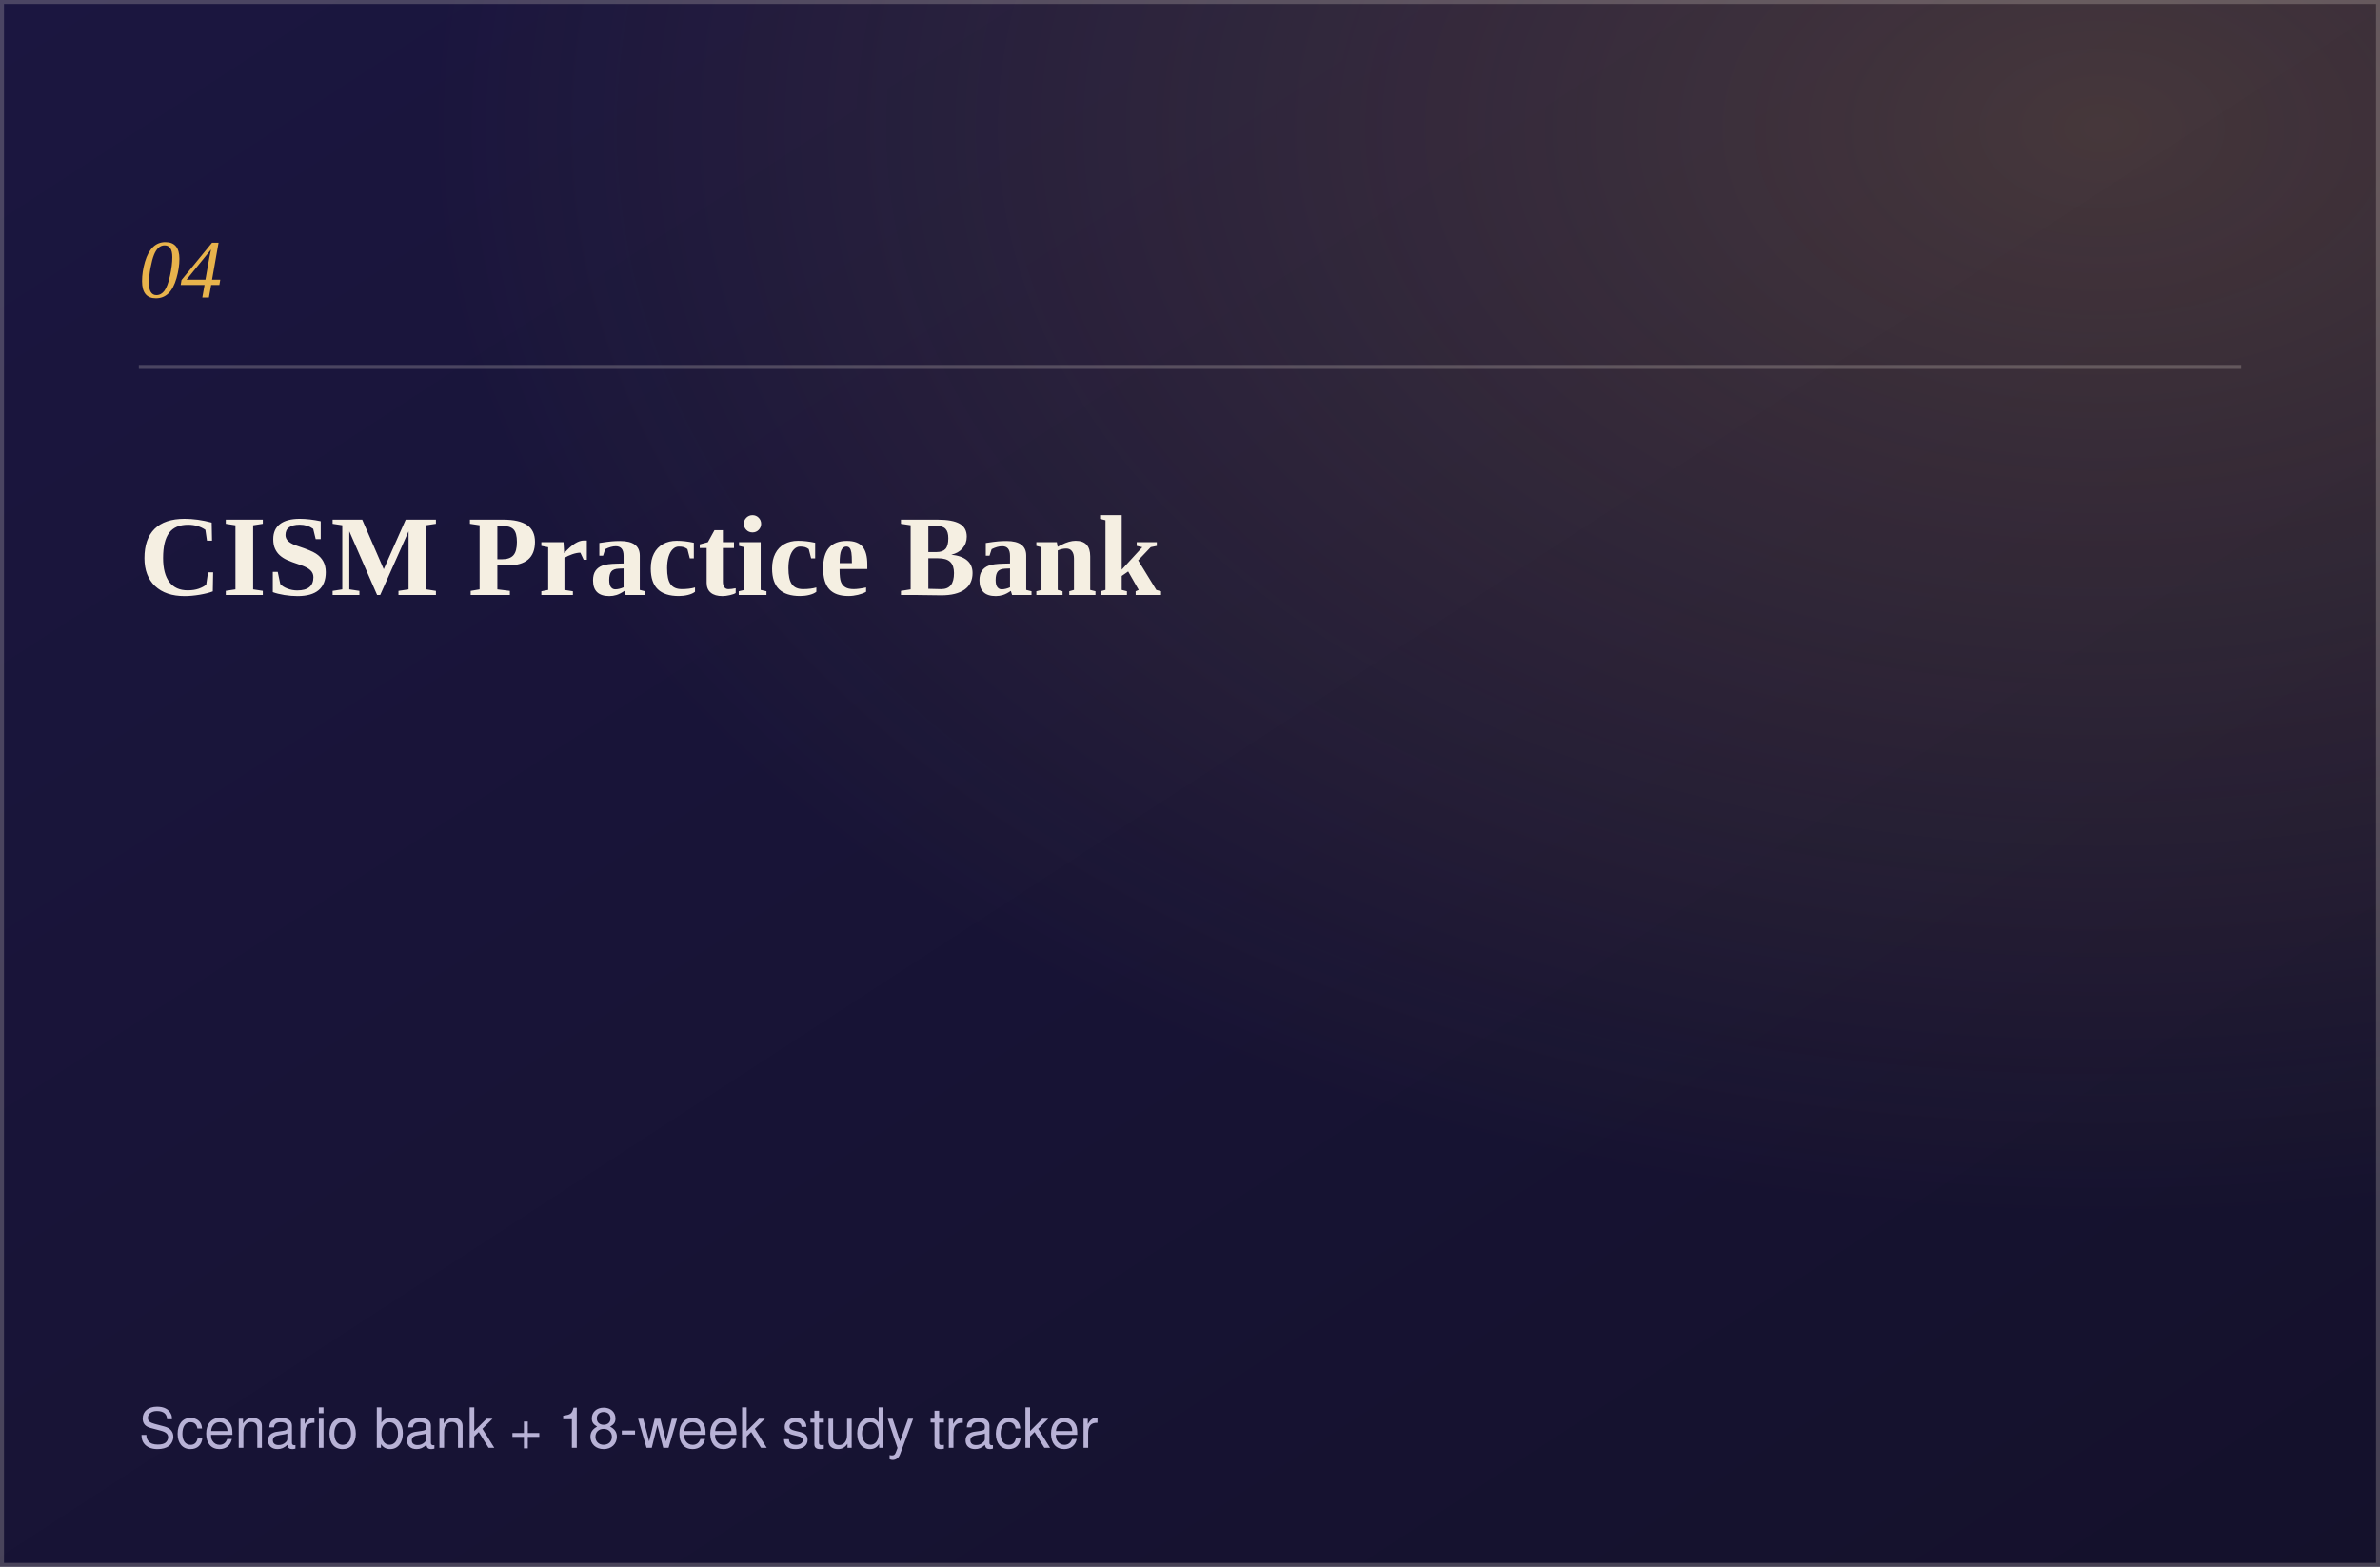
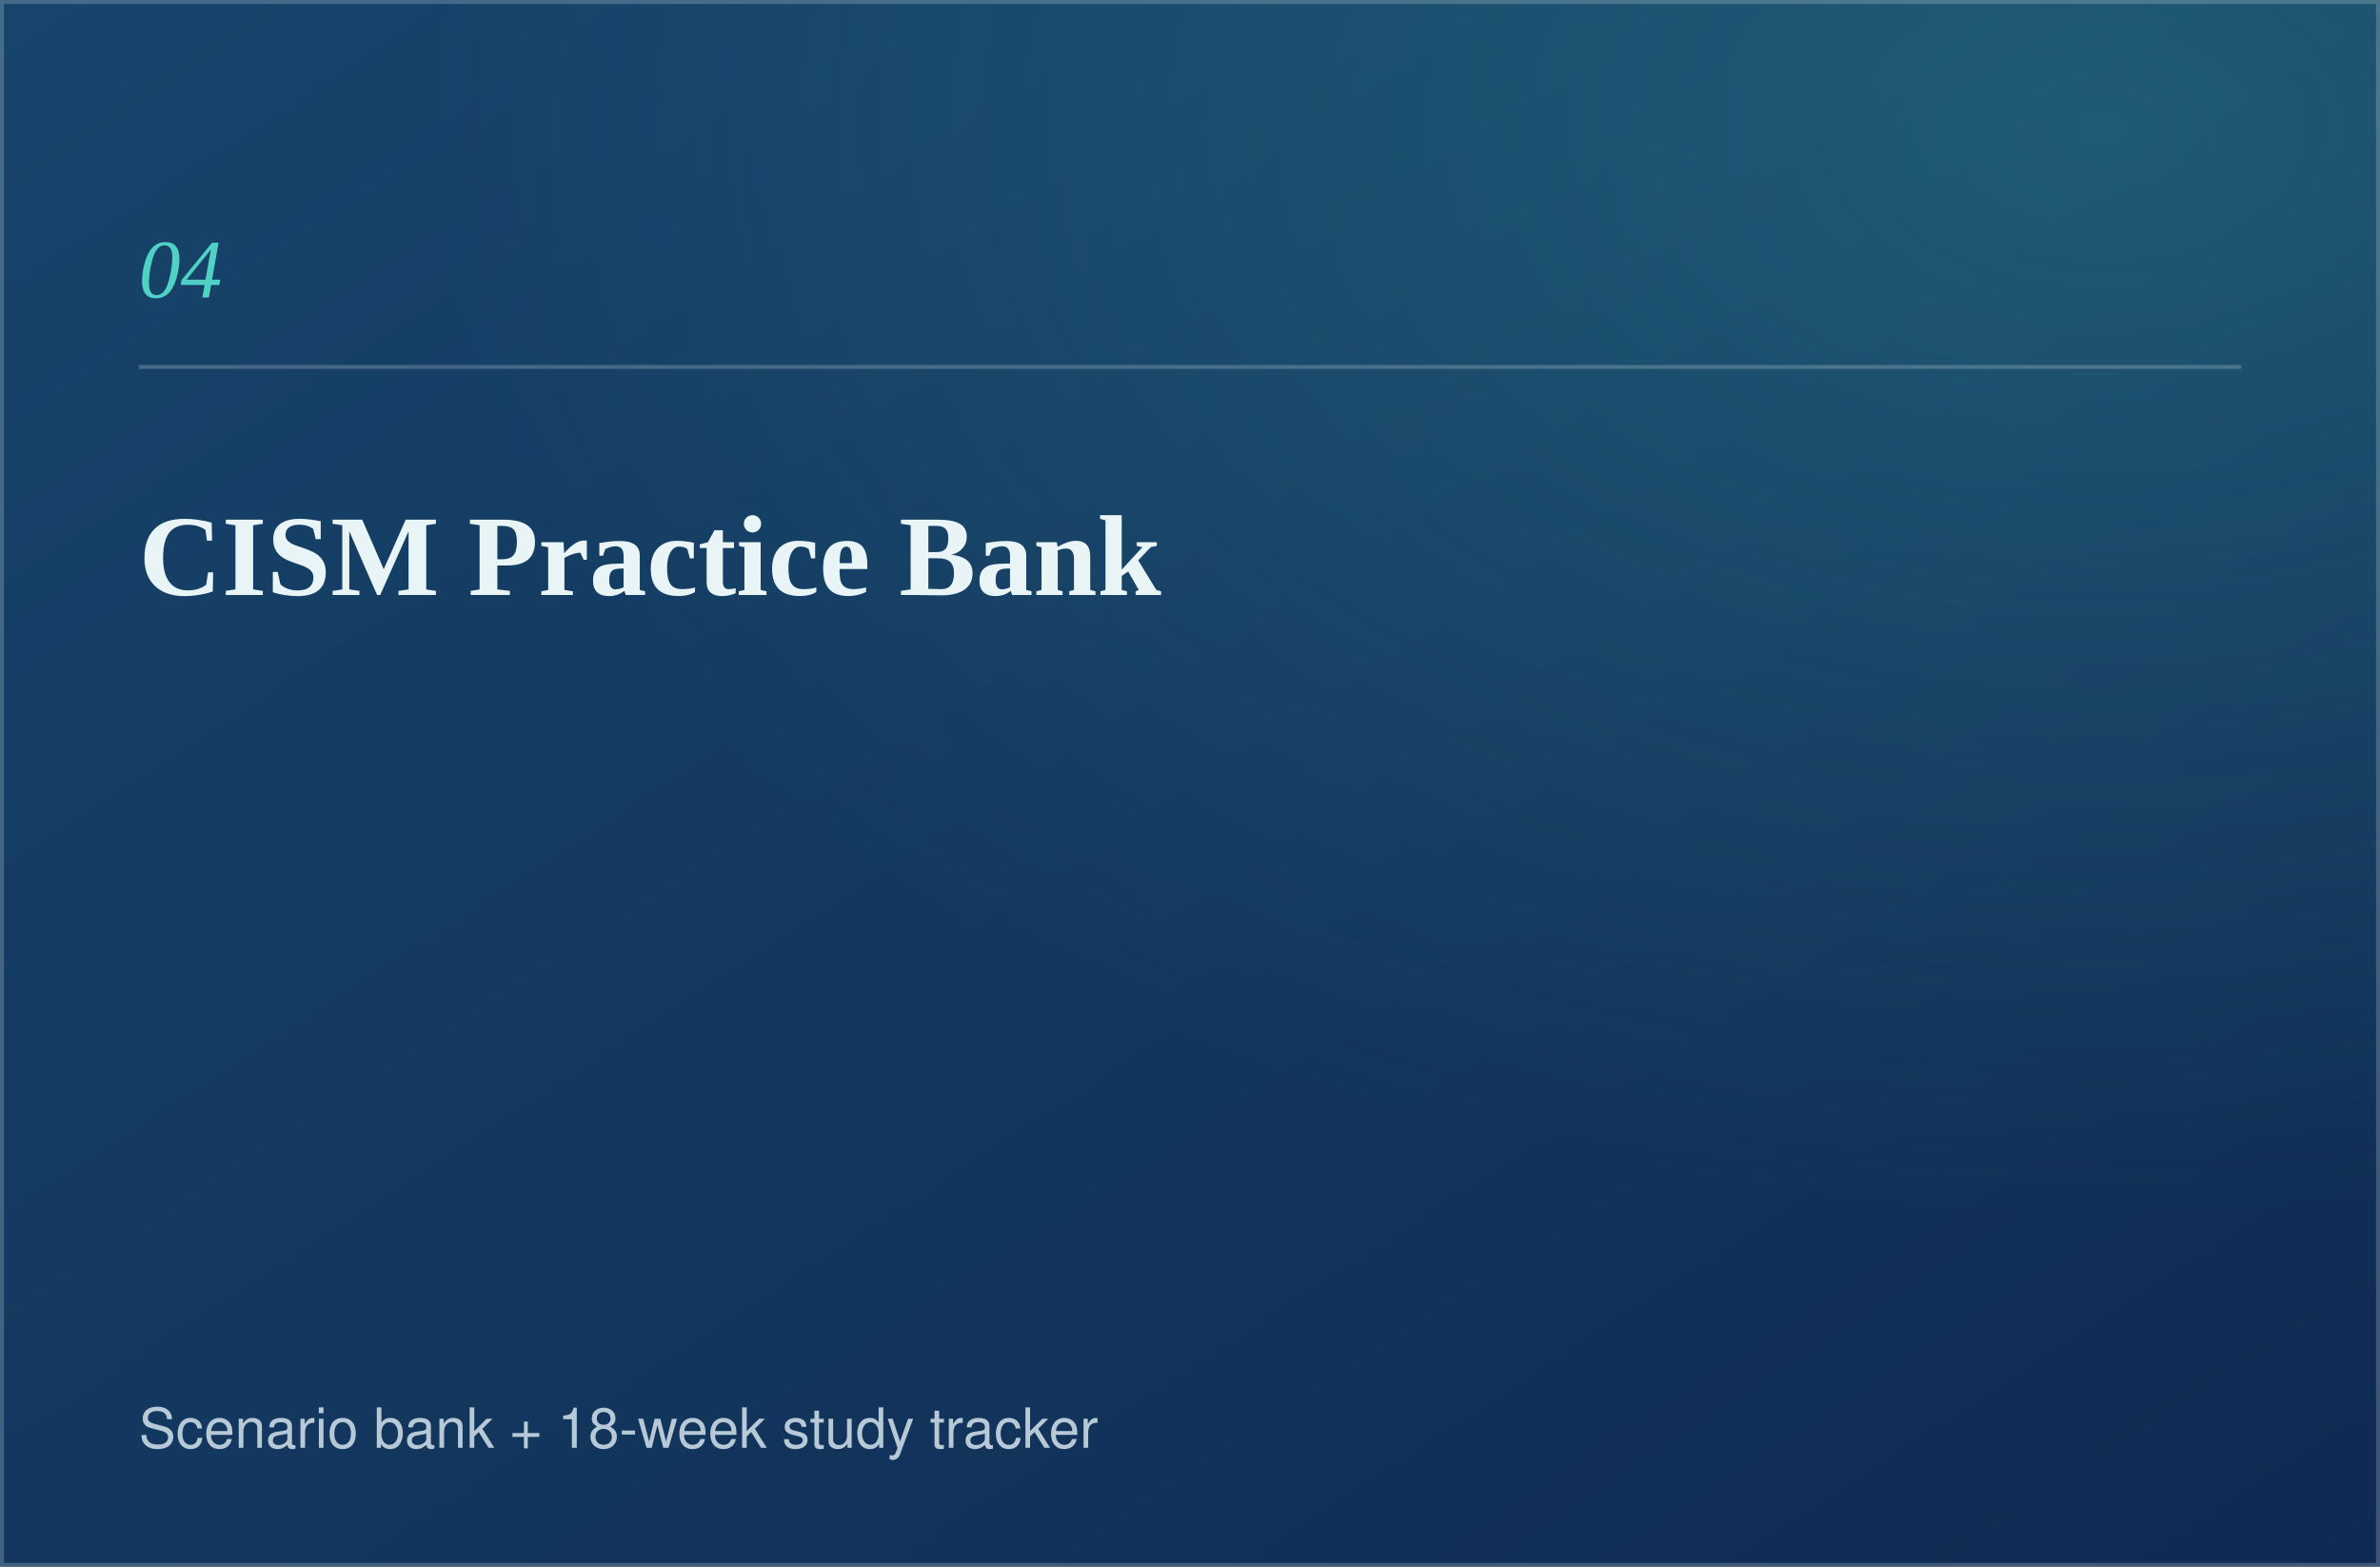
<svg xmlns="http://www.w3.org/2000/svg" width="1200" height="790" viewBox="0 0 1200 790">
  <defs>
    <linearGradient id="bg" x1="0%" y1="0%" x2="100%" y2="100%">
-       <stop offset="0%" stop-color="#1B1640" />
-       <stop offset="100%" stop-color="#14112B" />
+       <stop offset="0%" stop-color="#17456B" />
+       <stop offset="100%" stop-color="#0F2A52" />
    </linearGradient>
    <radialGradient id="glow" cx="88%" cy="8%" r="70%">
-       <stop offset="0%" stop-color="rgba(232,179,76,0.22)" />
-       <stop offset="100%" stop-color="rgba(232,179,76,0)" />
+       <stop offset="0%" stop-color="rgba(79,209,197,0.22)" />
+       <stop offset="100%" stop-color="rgba(79,209,197,0)" />
    </radialGradient>
  </defs>
  <rect width="1200" height="790" fill="url(#bg)" />
  <rect width="1200" height="790" fill="url(#glow)" />
-   <rect x="1" y="1" width="1198" height="788" fill="none" stroke="rgba(245,239,226,0.22)" stroke-width="2" />
-   <text x="70" y="150" font-family="Georgia, 'Times New Roman', serif" font-size="42" font-style="italic" fill="#E8B34C">04</text>
-   <line x1="70" y1="185" x2="1130" y2="185" stroke="rgba(245,239,226,0.22)" stroke-width="2" />
-   <text x="70" y="300" font-family="Georgia, 'Times New Roman', serif" font-size="58" font-weight="700" fill="#F5EFE2">
+   <rect x="1" y="1" width="1198" height="788" fill="none" stroke="rgba(232,244,245,0.22)" stroke-width="2" />
+   <text x="70" y="150" font-family="Georgia, 'Times New Roman', serif" font-size="42" font-style="italic" fill="#4FD1C5">04</text>
+   <line x1="70" y1="185" x2="1130" y2="185" stroke="rgba(232,244,245,0.22)" stroke-width="2" />
+   <text x="70" y="300" font-family="Georgia, 'Times New Roman', serif" font-size="58" font-weight="700" fill="#E8F4F5">
    <tspan x="70" dy="0">CISM Practice Bank</tspan>
  </text>
-   <text x="70" y="730" font-family="Helvetica, Arial, sans-serif" font-size="28" fill="#B8B2D6">Scenario bank + 18-week study tracker</text>
+   <text x="70" y="730" font-family="Helvetica, Arial, sans-serif" font-size="28" fill="#B7C9D6">Scenario bank + 18-week study tracker</text>
</svg>
